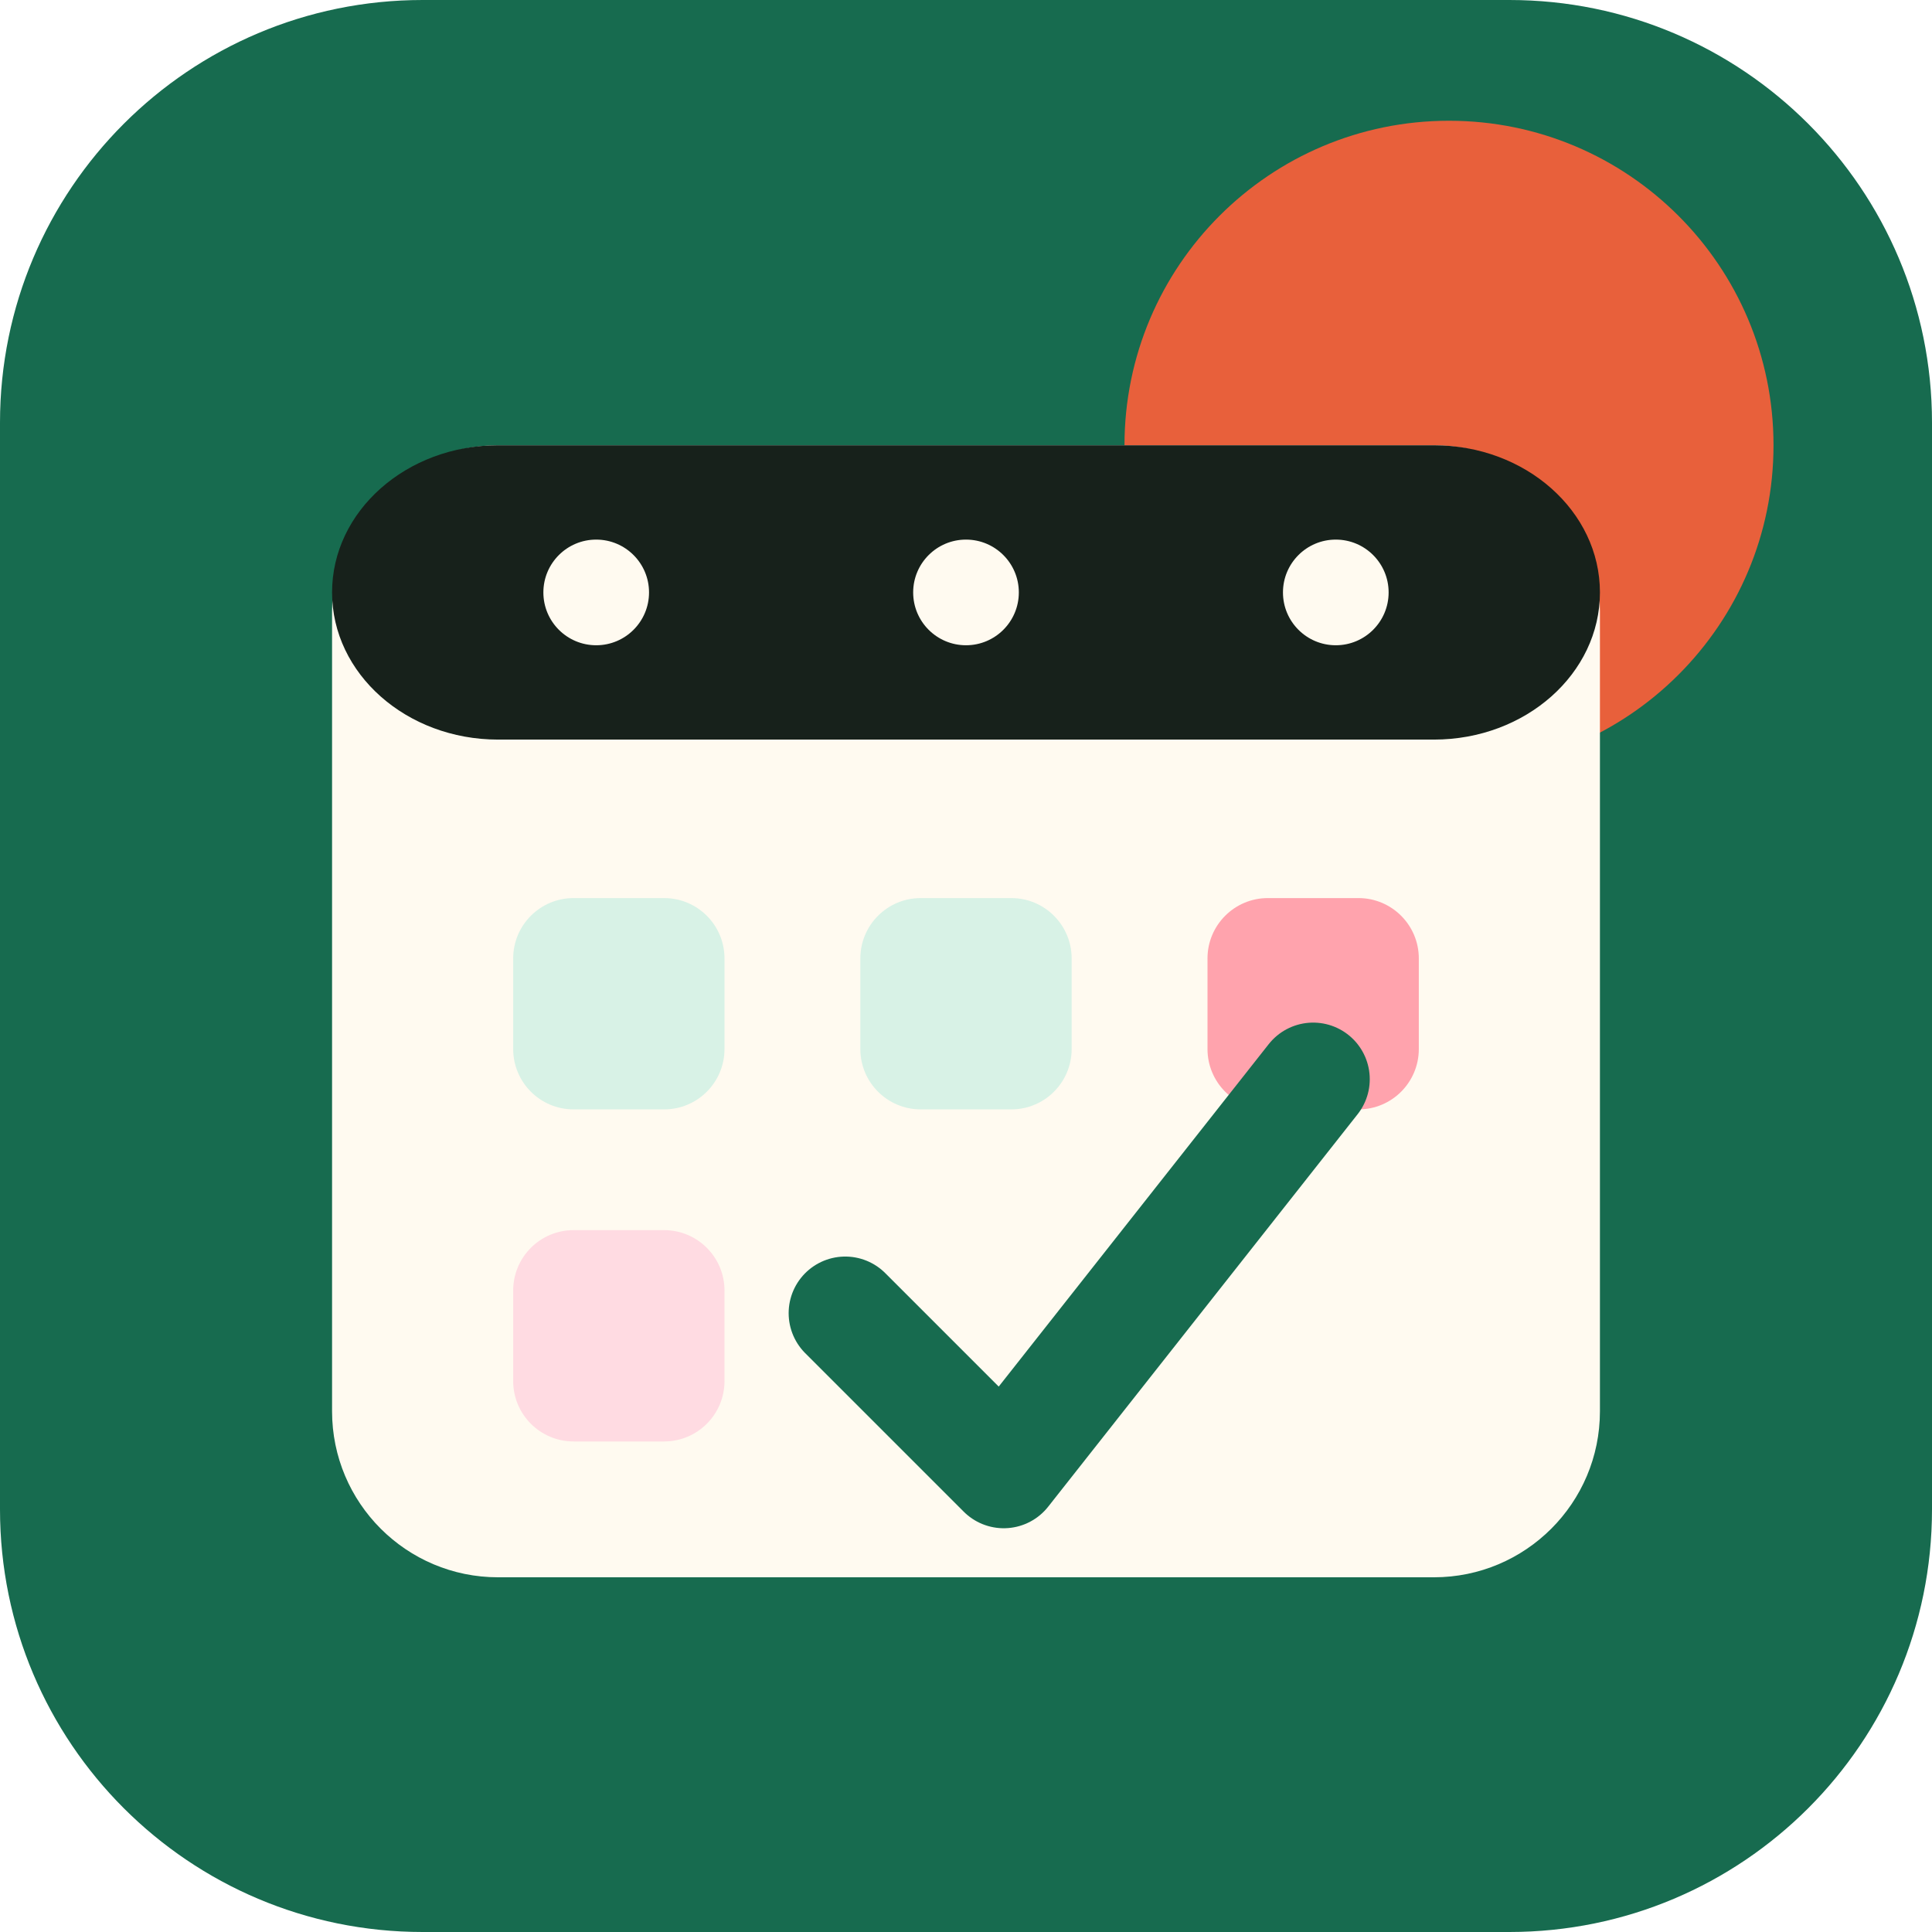
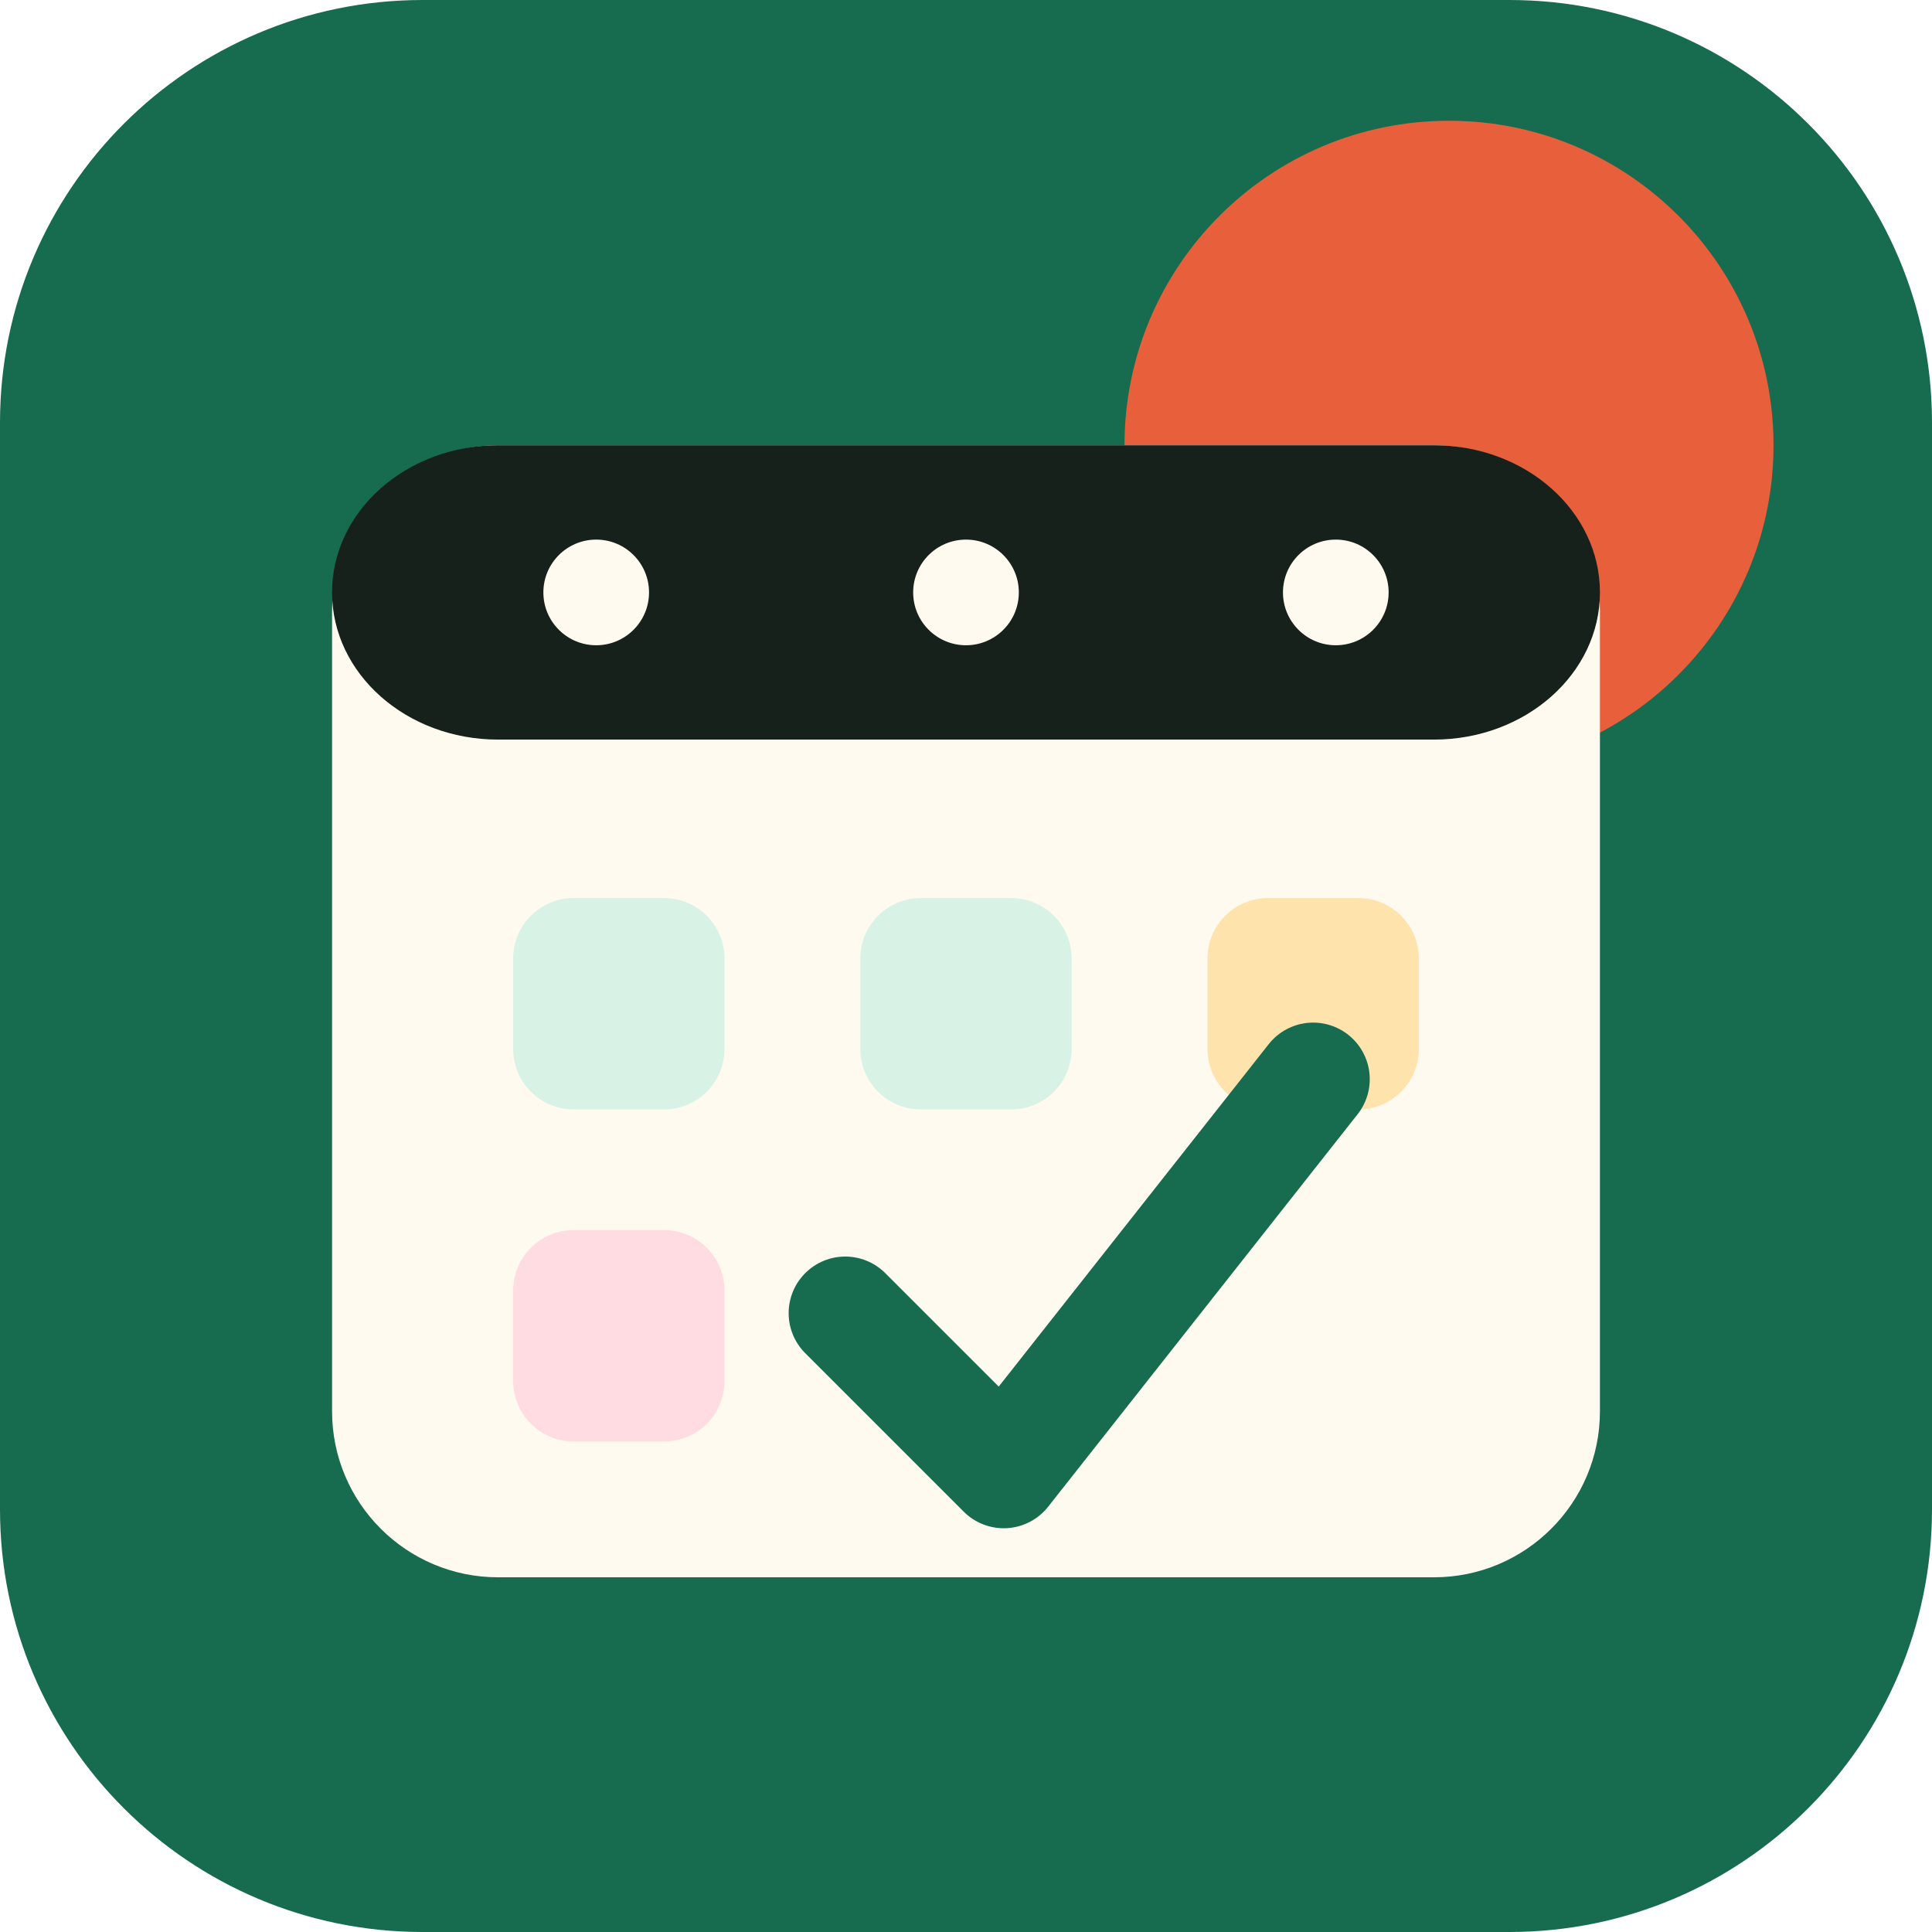
<svg xmlns="http://www.w3.org/2000/svg" viewBox="0 0 512 512" role="img" aria-label="月度出勤率计算器图标">
  <rect width="512" height="512" rx="112" fill="#176b4f" />
  <circle cx="384" cy="118" r="86" fill="#f25f3a" opacity="0.95" />
  <rect x="88" y="118" width="336" height="300" rx="44" fill="#fffaf0" />
  <rect x="88" y="118" width="336" height="78" rx="44" fill="#17211b" />
  <rect x="136" y="238" width="56" height="56" rx="16" fill="#d8f2e6" />
  <rect x="228" y="238" width="56" height="56" rx="16" fill="#d8f2e6" />
-   <rect x="320" y="238" width="56" height="56" rx="16" fill="#ffa3ad" />
+   <rect x="320" y="238" width="56" height="56" rx="16" fill="#ffe3ad" />
  <rect x="136" y="326" width="56" height="56" rx="16" fill="#ffdbe2" />
  <path d="M224 348l42 42 82-104" fill="none" stroke="#176b4f" stroke-width="30" stroke-linecap="round" stroke-linejoin="round" />
  <circle cx="158" cy="157" r="14" fill="#fffaf0" />
  <circle cx="256" cy="157" r="14" fill="#fffaf0" />
  <circle cx="354" cy="157" r="14" fill="#fffaf0" />
</svg>
